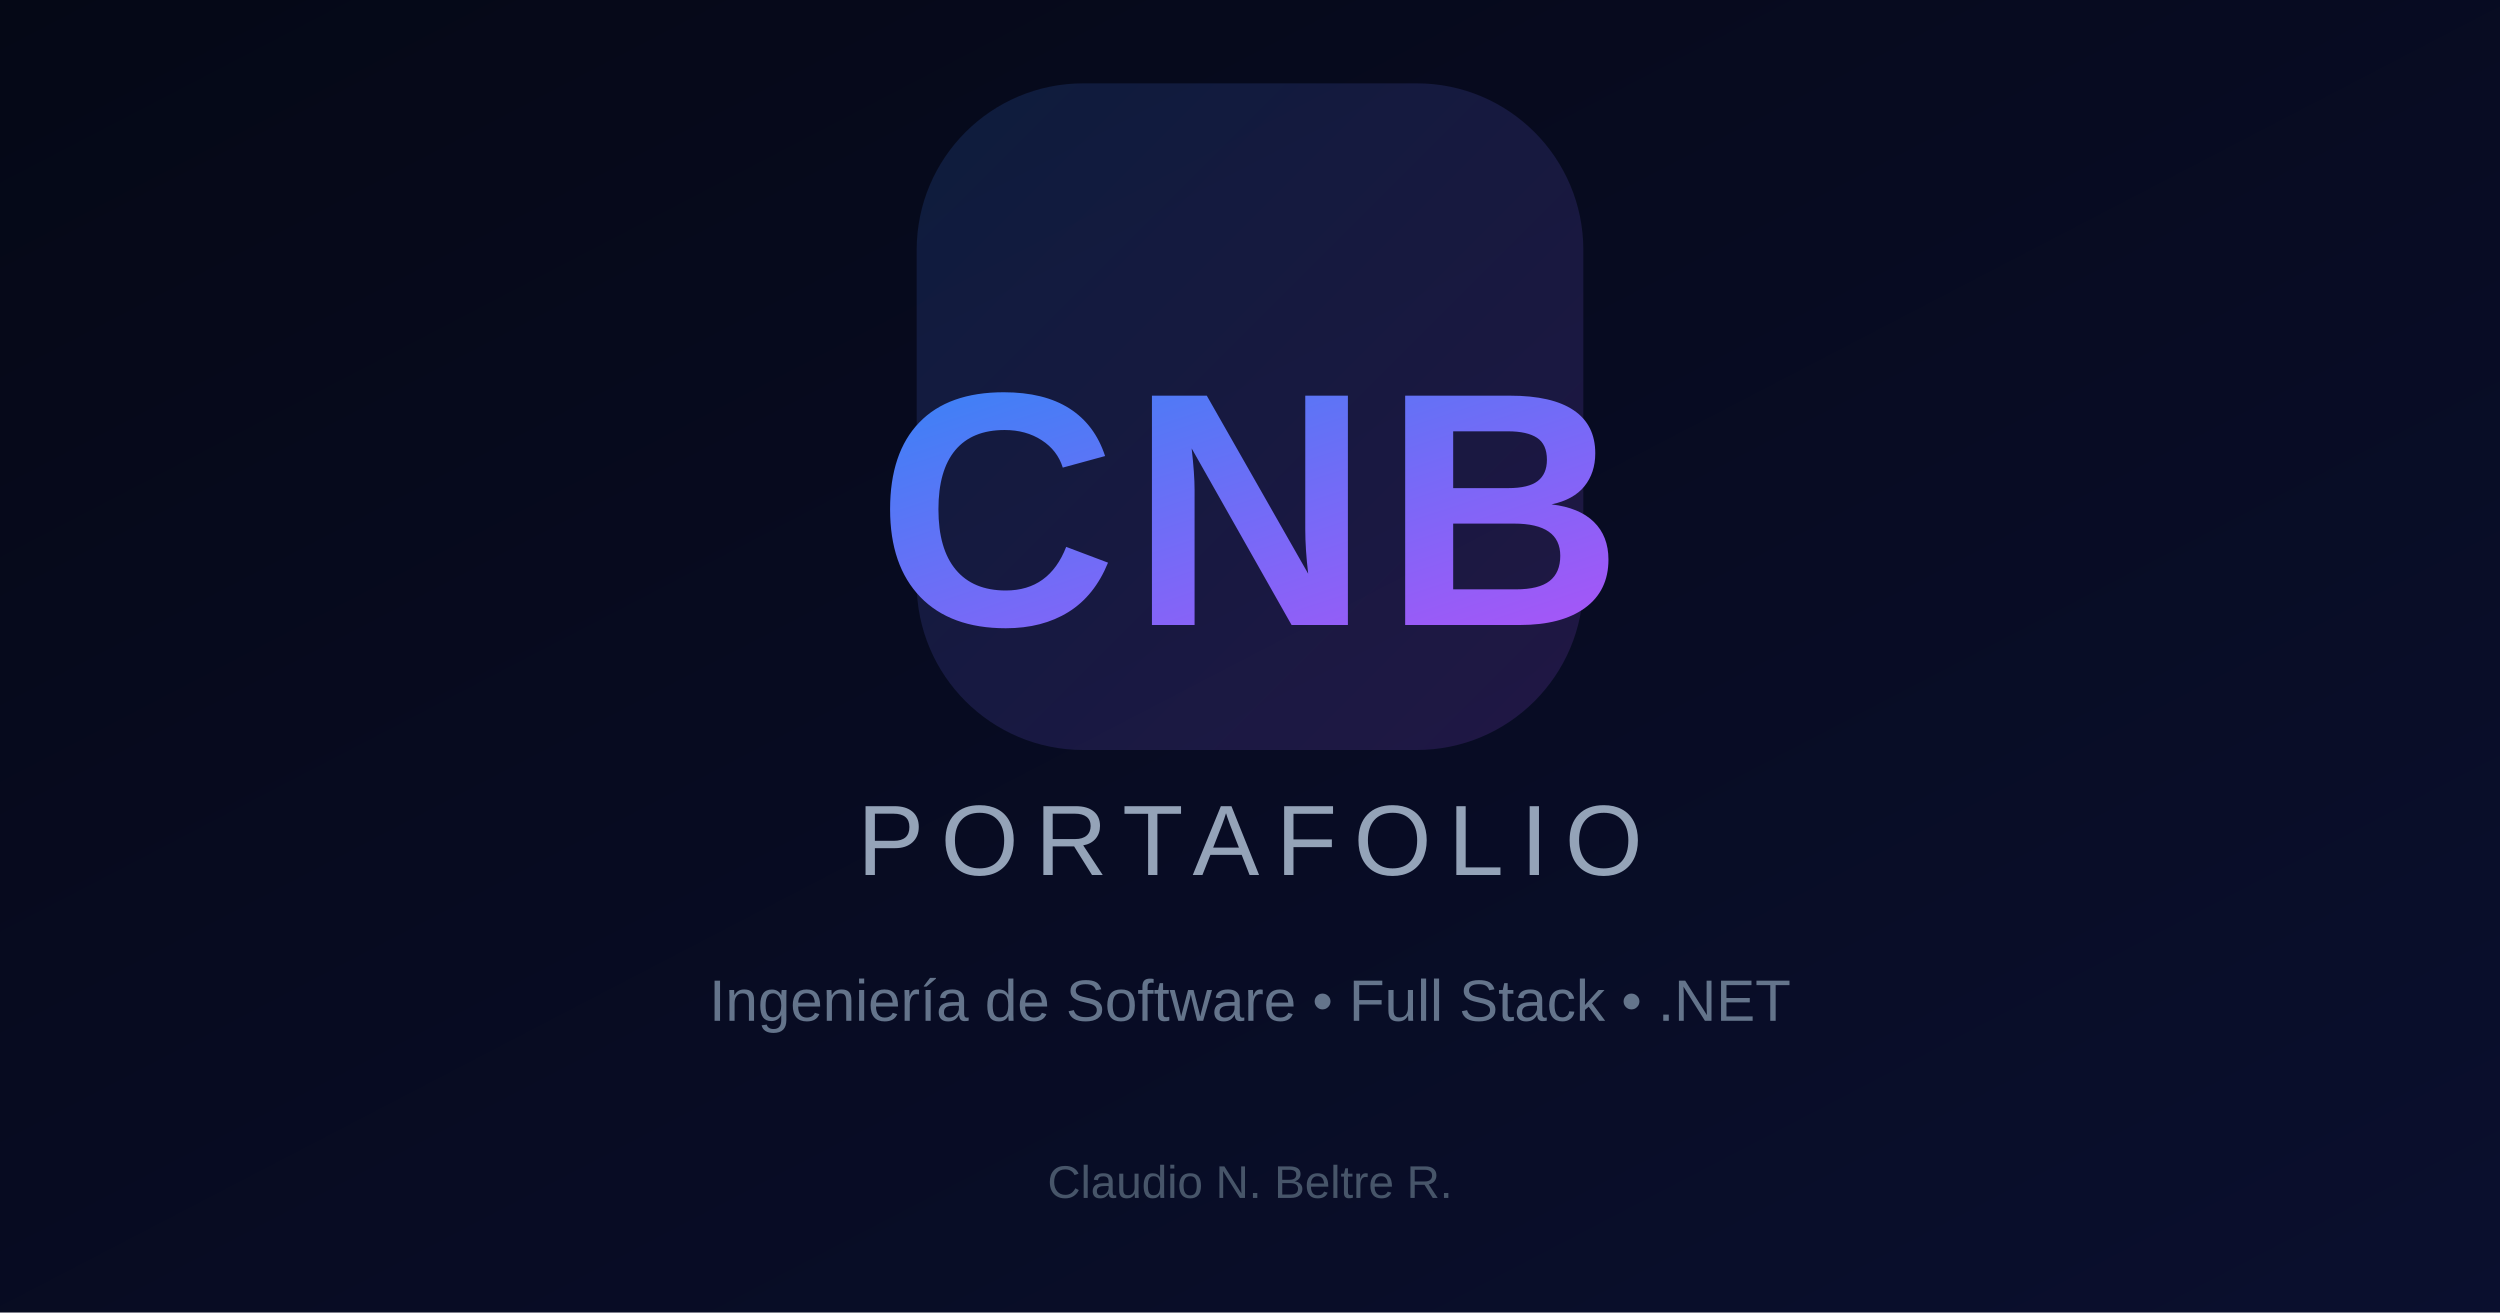
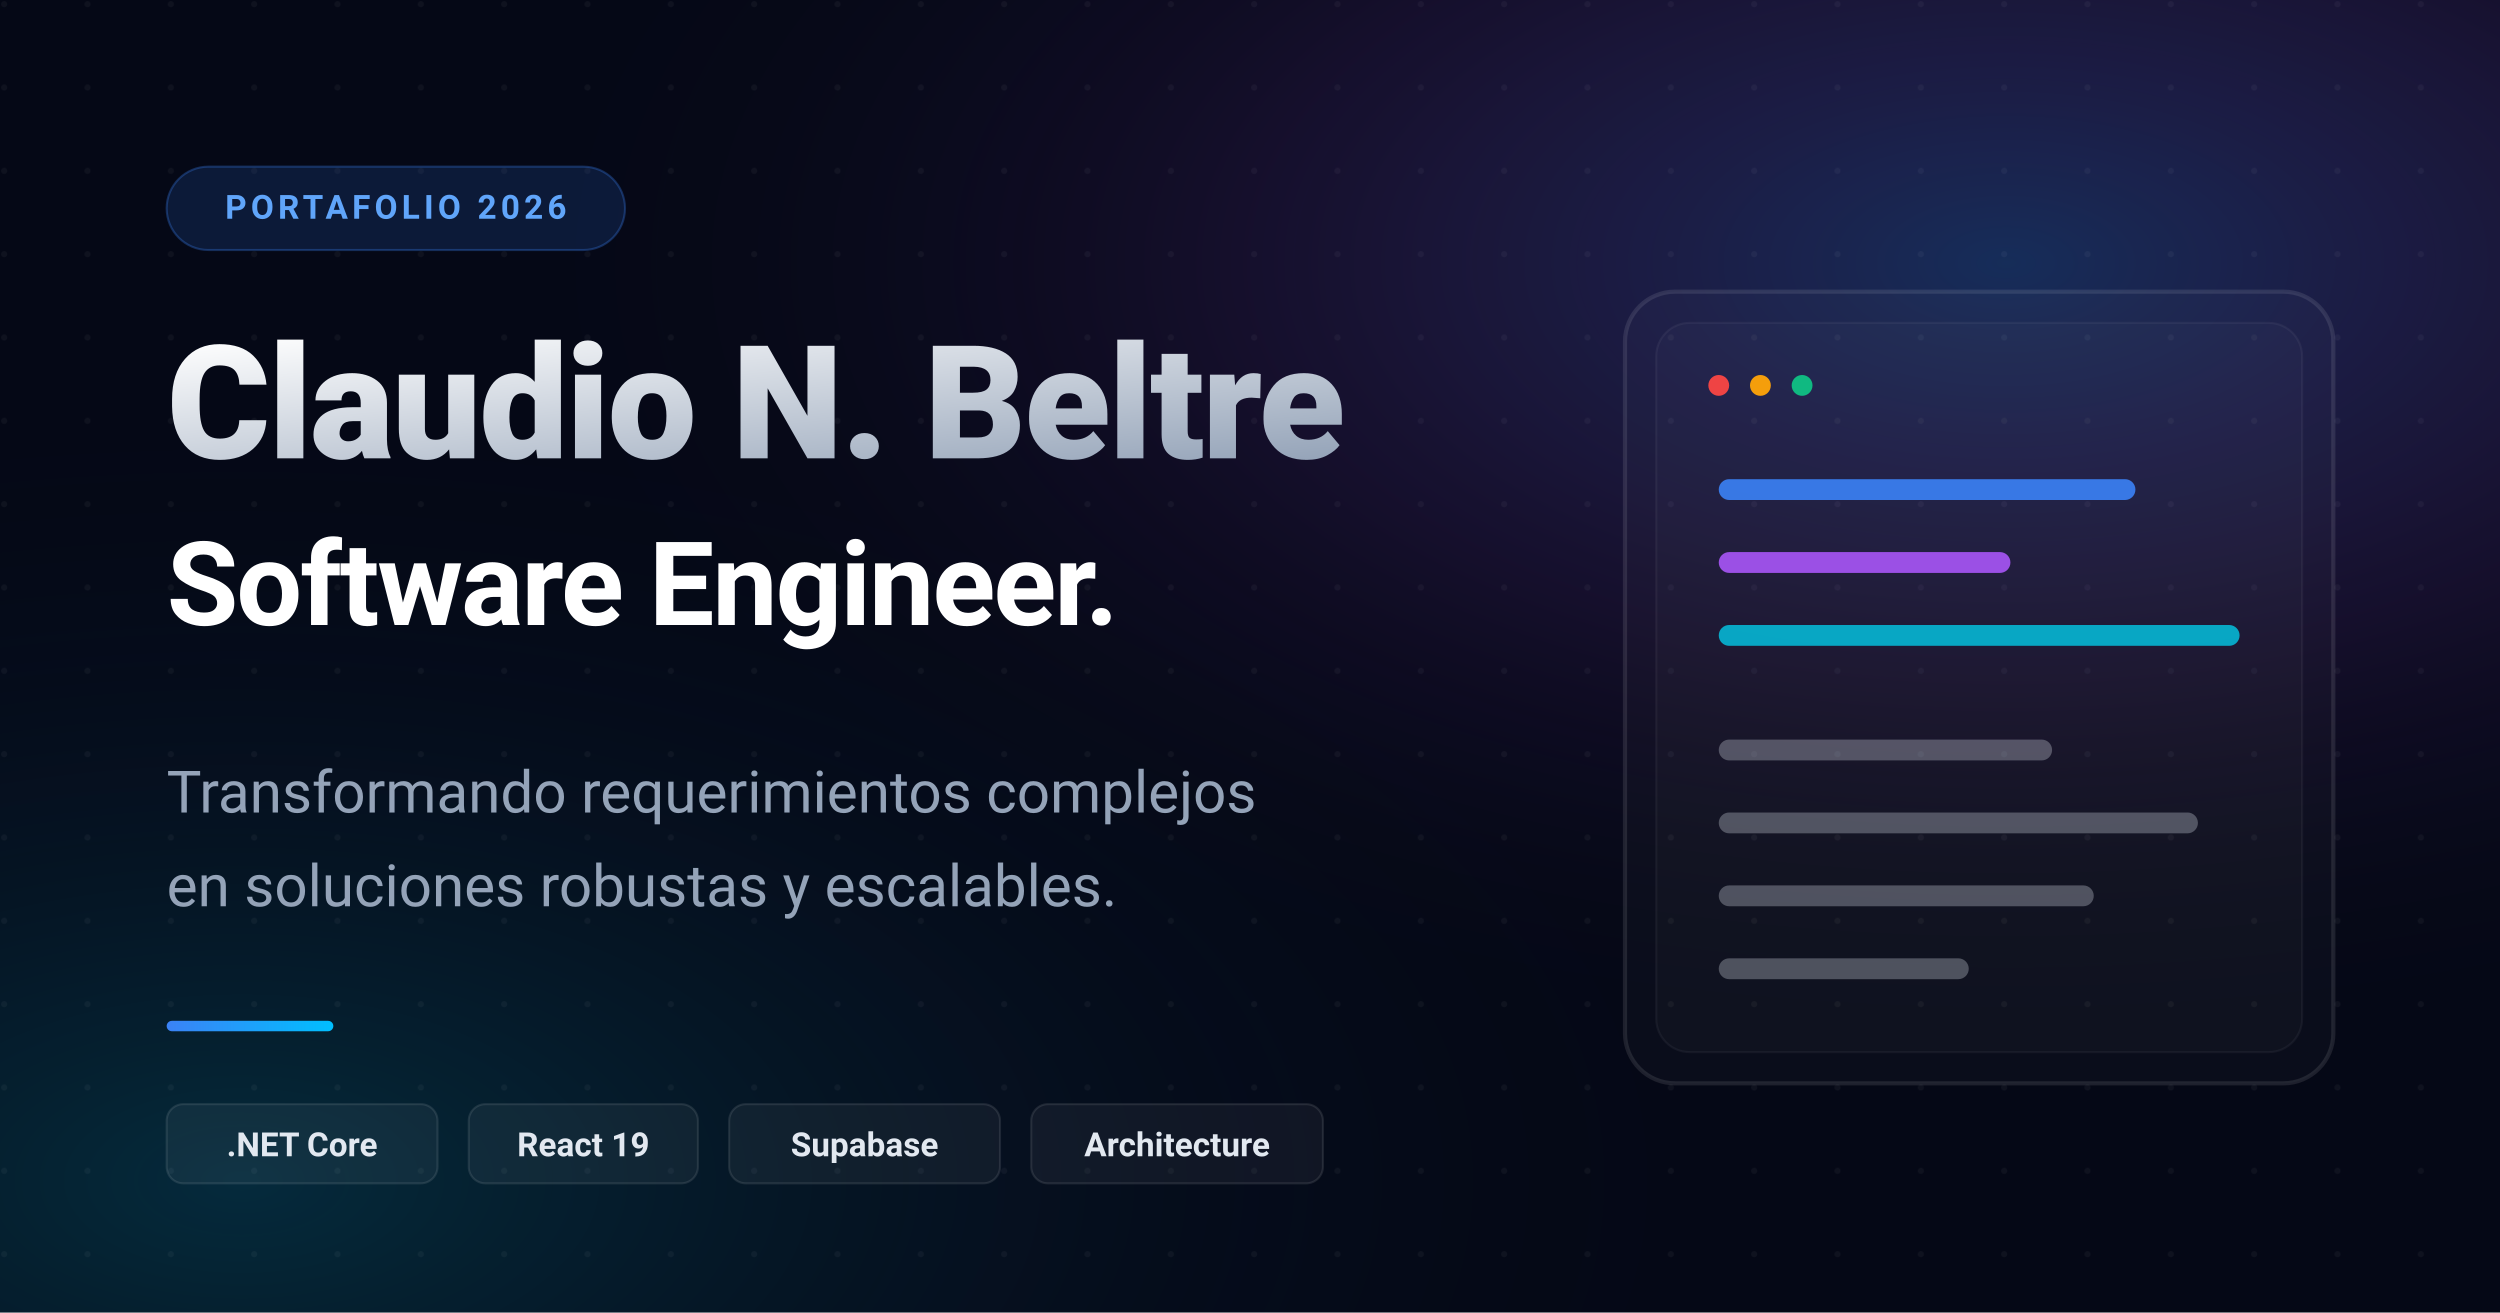
<svg xmlns="http://www.w3.org/2000/svg" width="1200" height="630" viewBox="0 0 1200 630">
  <defs>
-     <linearGradient id="bg" x1="0%" y1="0%" x2="100%" y2="100%">
-       <stop offset="0%" stop-color="#050816" />
-       <stop offset="100%" stop-color="#0A0F2E" />
+     <radialGradient id="glow" cx="80%" cy="20%" r="60%">
+       <stop offset="0%" stop-color="#3B82F6" stop-opacity="0.3" />
+       <stop offset="50%" stop-color="#A855F7" stop-opacity="0.1" />
+       <stop offset="100%" stop-color="#050816" stop-opacity="0" />
+     </radialGradient>
+     <radialGradient id="glow2" cx="10%" cy="90%" r="60%">
+       <stop offset="0%" stop-color="#06B6D4" stop-opacity="0.2" />
+       <stop offset="100%" stop-color="#050816" stop-opacity="0" />
+     </radialGradient>
+     <pattern id="grid" width="40" height="40" patternUnits="userSpaceOnUse">
+       <circle cx="2" cy="2" r="1.5" fill="rgba(255,255,255,0.04)" />
+     </pattern>
+     <linearGradient id="text-grad" x1="0%" y1="0%" x2="100%" y2="100%">
+       <stop offset="0%" stop-color="#FFFFFF" />
+       <stop offset="100%" stop-color="#94A3B8" />
    </linearGradient>
-     <linearGradient id="brand" x1="0%" y1="0%" x2="100%" y2="100%">
+     <linearGradient id="accent-grad" x1="0%" y1="0%" x2="100%" y2="0%">
      <stop offset="0%" stop-color="#3B82F6" />
-       <stop offset="100%" stop-color="#A855F7" />
+       <stop offset="100%" stop-color="#00BFFF" />
    </linearGradient>
  </defs>
-   <rect width="1200" height="630" fill="url(#bg)" />
-   <rect x="440" y="40" width="320" height="320" rx="80" fill="url(#brand)" opacity="0.15" />
-   <text x="600" y="300" font-family="'Segoe UI','Poppins',Arial,sans-serif" font-size="160" font-weight="700" fill="url(#brand)" text-anchor="middle" letter-spacing="6">CNB</text>
-   <text x="600" y="420" font-family="'Segoe UI','Poppins',Arial,sans-serif" font-size="48" font-weight="300" fill="#94a3b8" text-anchor="middle" letter-spacing="8">PORTAFOLIO</text>
-   <text x="600" y="490" font-family="'Segoe UI','Poppins',Arial,sans-serif" font-size="28" font-weight="400" fill="#64748b" text-anchor="middle">Ingeniería de Software • Full Stack • .NET</text>
-   <line x1="400" y1="520" x2="800" y2="520" stroke="url(#brand)" stroke-width="2" opacity="0.4" />
-   <text x="600" y="575" font-family="'Segoe UI','Poppins',Arial,sans-serif" font-size="22" font-weight="400" fill="#475569" text-anchor="middle">Claudio N. Beltre R.</text>
+   <rect width="1200" height="630" fill="#050816" />
+   <rect width="1200" height="630" fill="url(#glow)" />
+   <rect width="1200" height="630" fill="url(#glow2)" />
+   <rect width="1200" height="630" fill="url(#grid)" />
+   <rect x="80" y="80" width="220" height="40" rx="20" fill="rgba(59, 130, 246, 0.15)" stroke="rgba(59, 130, 246, 0.3)" stroke-width="1" />
+   <text x="190" y="105" font-family="'Segoe UI', Roboto, Helvetica, Arial, sans-serif" font-size="16" font-weight="600" fill="#60A5FA" text-anchor="middle" letter-spacing="2">PORTAFOLIO 2026</text>
+   <text x="80" y="220" font-family="'Segoe UI', Roboto, Helvetica, Arial, sans-serif" font-size="76" font-weight="800" fill="url(#text-grad)" letter-spacing="-1">Claudio N. Beltre</text>
+   <text x="80" y="300" font-family="'Segoe UI', Roboto, Helvetica, Arial, sans-serif" font-size="56" font-weight="700" fill="#FFFFFF" letter-spacing="-1">Software Engineer.</text>
+   <text x="80" y="390" font-family="'Segoe UI', Roboto, Helvetica, Arial, sans-serif" font-size="28" font-weight="400" fill="#94A3B8">Transformando requerimientos complejos</text>
+   <text x="80" y="435" font-family="'Segoe UI', Roboto, Helvetica, Arial, sans-serif" font-size="28" font-weight="400" fill="#94A3B8">en soluciones robustas y escalables.</text>
+   <rect x="80" y="490" width="80" height="5" fill="url(#accent-grad)" rx="2.5" />
+   <g transform="translate(80, 530)">
+     <rect x="0" y="0" width="130" height="38" rx="8" fill="rgba(255,255,255,0.05)" stroke="rgba(255,255,255,0.1)" />
+     <text x="65" y="25" font-family="'Segoe UI', Roboto, Helvetica, Arial, sans-serif" font-size="16" font-weight="600" fill="#E2E8F0" text-anchor="middle">.NET Core</text>
+     <rect x="145" y="0" width="110" height="38" rx="8" fill="rgba(255,255,255,0.05)" stroke="rgba(255,255,255,0.1)" />
+     <text x="200" y="25" font-family="'Segoe UI', Roboto, Helvetica, Arial, sans-serif" font-size="16" font-weight="600" fill="#E2E8F0" text-anchor="middle">React 19</text>
+     <rect x="270" y="0" width="130" height="38" rx="8" fill="rgba(255,255,255,0.05)" stroke="rgba(255,255,255,0.1)" />
+     <text x="335" y="25" font-family="'Segoe UI', Roboto, Helvetica, Arial, sans-serif" font-size="16" font-weight="600" fill="#E2E8F0" text-anchor="middle">Supabase</text>
+     <rect x="415" y="0" width="140" height="38" rx="8" fill="rgba(255,255,255,0.05)" stroke="rgba(255,255,255,0.1)" />
+     <text x="485" y="25" font-family="'Segoe UI', Roboto, Helvetica, Arial, sans-serif" font-size="16" font-weight="600" fill="#E2E8F0" text-anchor="middle">Architecture</text>
+   </g>
+   <g transform="translate(780, 140)">
+     <rect x="0" y="0" width="340" height="380" rx="24" fill="rgba(255,255,255,0.02)" stroke="rgba(255,255,255,0.1)" stroke-width="2" />
+     <rect x="15" y="15" width="310" height="350" rx="16" fill="rgba(255,255,255,0.02)" stroke="rgba(255,255,255,0.05)" />
+     <circle cx="45" cy="45" r="5" fill="#EF4444" />
+     <circle cx="65" cy="45" r="5" fill="#F59E0B" />
+     <circle cx="85" cy="45" r="5" fill="#10B981" />
+     <rect x="45" y="90" width="200" height="10" rx="5" fill="#3B82F6" opacity="0.9" />
+     <rect x="45" y="125" width="140" height="10" rx="5" fill="#A855F7" opacity="0.9" />
+     <rect x="45" y="160" width="250" height="10" rx="5" fill="#06B6D4" opacity="0.9" />
+     <rect x="45" y="215" width="160" height="10" rx="5" fill="#E2E8F0" opacity="0.3" />
+     <rect x="45" y="250" width="230" height="10" rx="5" fill="#E2E8F0" opacity="0.3" />
+     <rect x="45" y="285" width="180" height="10" rx="5" fill="#E2E8F0" opacity="0.3" />
+     <rect x="45" y="320" width="120" height="10" rx="5" fill="#E2E8F0" opacity="0.3" />
+   </g>
</svg>
